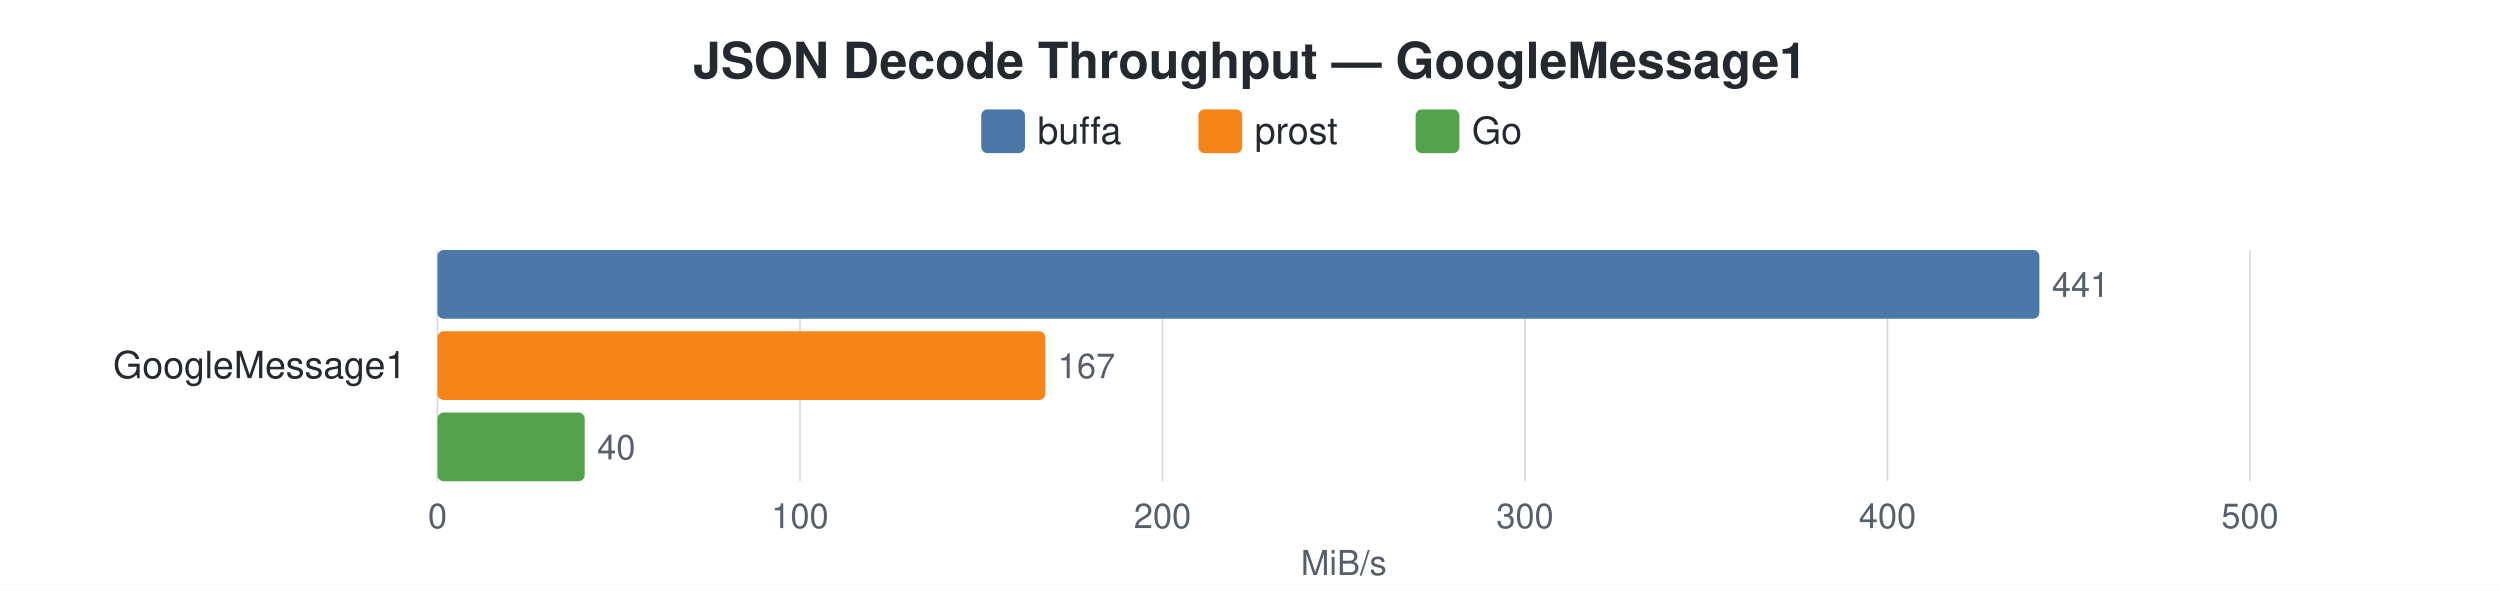
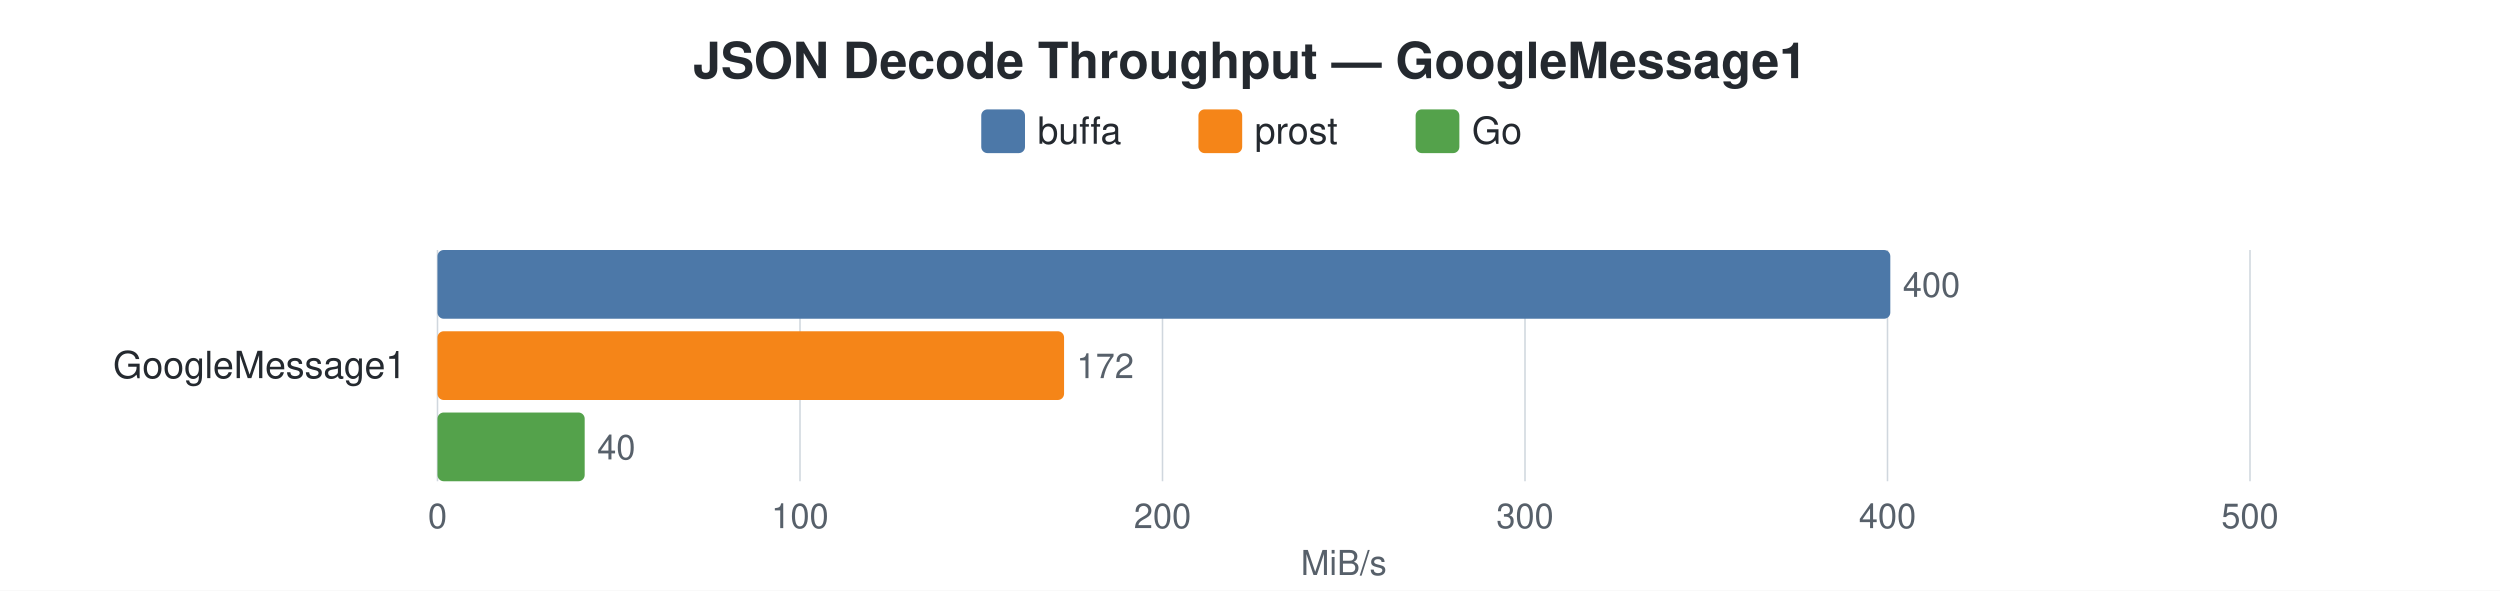
<svg xmlns="http://www.w3.org/2000/svg" width="800" height="189" viewBox="0 0 800 189">
  <style>
    text { font-family: -apple-system, BlinkMacSystemFont, "Segoe UI", Helvetica, Arial, sans-serif; }
    .title { font-size: 16px; font-weight: 600; fill: #24292f; }
    .label { font-size: 12px; fill: #24292f; }
    .value { font-size: 11px; fill: #57606a; }
    .axis-label { font-size: 11px; fill: #57606a; }
    .legend-text { font-size: 12px; fill: #24292f; }
    .grid { stroke: #d0d7de; stroke-width: 0.5; }
  </style>
  <rect width="100%" height="100%" fill="white" />
  <text x="400.0" y="25" text-anchor="middle" class="title">JSON Decode Throughput — GoogleMessage1</text>
  <rect x="314" y="35" width="14" height="14" rx="2" fill="#4C78A8" />
  <text x="332" y="46" class="legend-text">buffa</text>
  <rect x="383.5" y="35" width="14" height="14" rx="2" fill="#F58518" />
  <text x="401.5" y="46" class="legend-text">prost</text>
  <rect x="453" y="35" width="14" height="14" rx="2" fill="#54A24B" />
  <text x="471" y="46" class="legend-text">Go</text>
  <line x1="140.0" y1="80" x2="140.0" y2="154" class="grid" />
  <text x="140.0" y="169" text-anchor="middle" class="axis-label">0</text>
  <line x1="256.0" y1="80" x2="256.0" y2="154" class="grid" />
  <text x="256.0" y="169" text-anchor="middle" class="axis-label">100</text>
  <line x1="372.0" y1="80" x2="372.0" y2="154" class="grid" />
  <text x="372.0" y="169" text-anchor="middle" class="axis-label">200</text>
  <line x1="488.0" y1="80" x2="488.0" y2="154" class="grid" />
  <text x="488.0" y="169" text-anchor="middle" class="axis-label">300</text>
  <line x1="604.0" y1="80" x2="604.0" y2="154" class="grid" />
  <text x="604.0" y="169" text-anchor="middle" class="axis-label">400</text>
  <line x1="720.0" y1="80" x2="720.0" y2="154" class="grid" />
  <text x="720.0" y="169" text-anchor="middle" class="axis-label">500</text>
  <text x="430.0" y="184" text-anchor="middle" class="axis-label">MiB/s</text>
  <text x="130" y="121.0" text-anchor="end" class="label">GoogleMessage1</text>
-   <rect x="140" y="80.0" width="512.6" height="22" rx="2" fill="#4C78A8" />
-   <text x="656.6" y="95.0" class="value">441</text>
-   <rect x="140" y="106.0" width="194.5" height="22" rx="2" fill="#F58518" />
-   <text x="338.5" y="121.0" class="value">167</text>
+   <rect x="140" y="80.0" width="464.9" height="22" rx="2" fill="#4C78A8" />
+   <text x="608.9" y="95.0" class="value">400</text>
+   <rect x="140" y="106.0" width="200.5" height="22" rx="2" fill="#F58518" />
+   <text x="344.5" y="121.0" class="value">172</text>
  <rect x="140" y="132.0" width="47.1" height="22" rx="2" fill="#54A24B" />
  <text x="191.1" y="147.0" class="value">40</text>
</svg>
